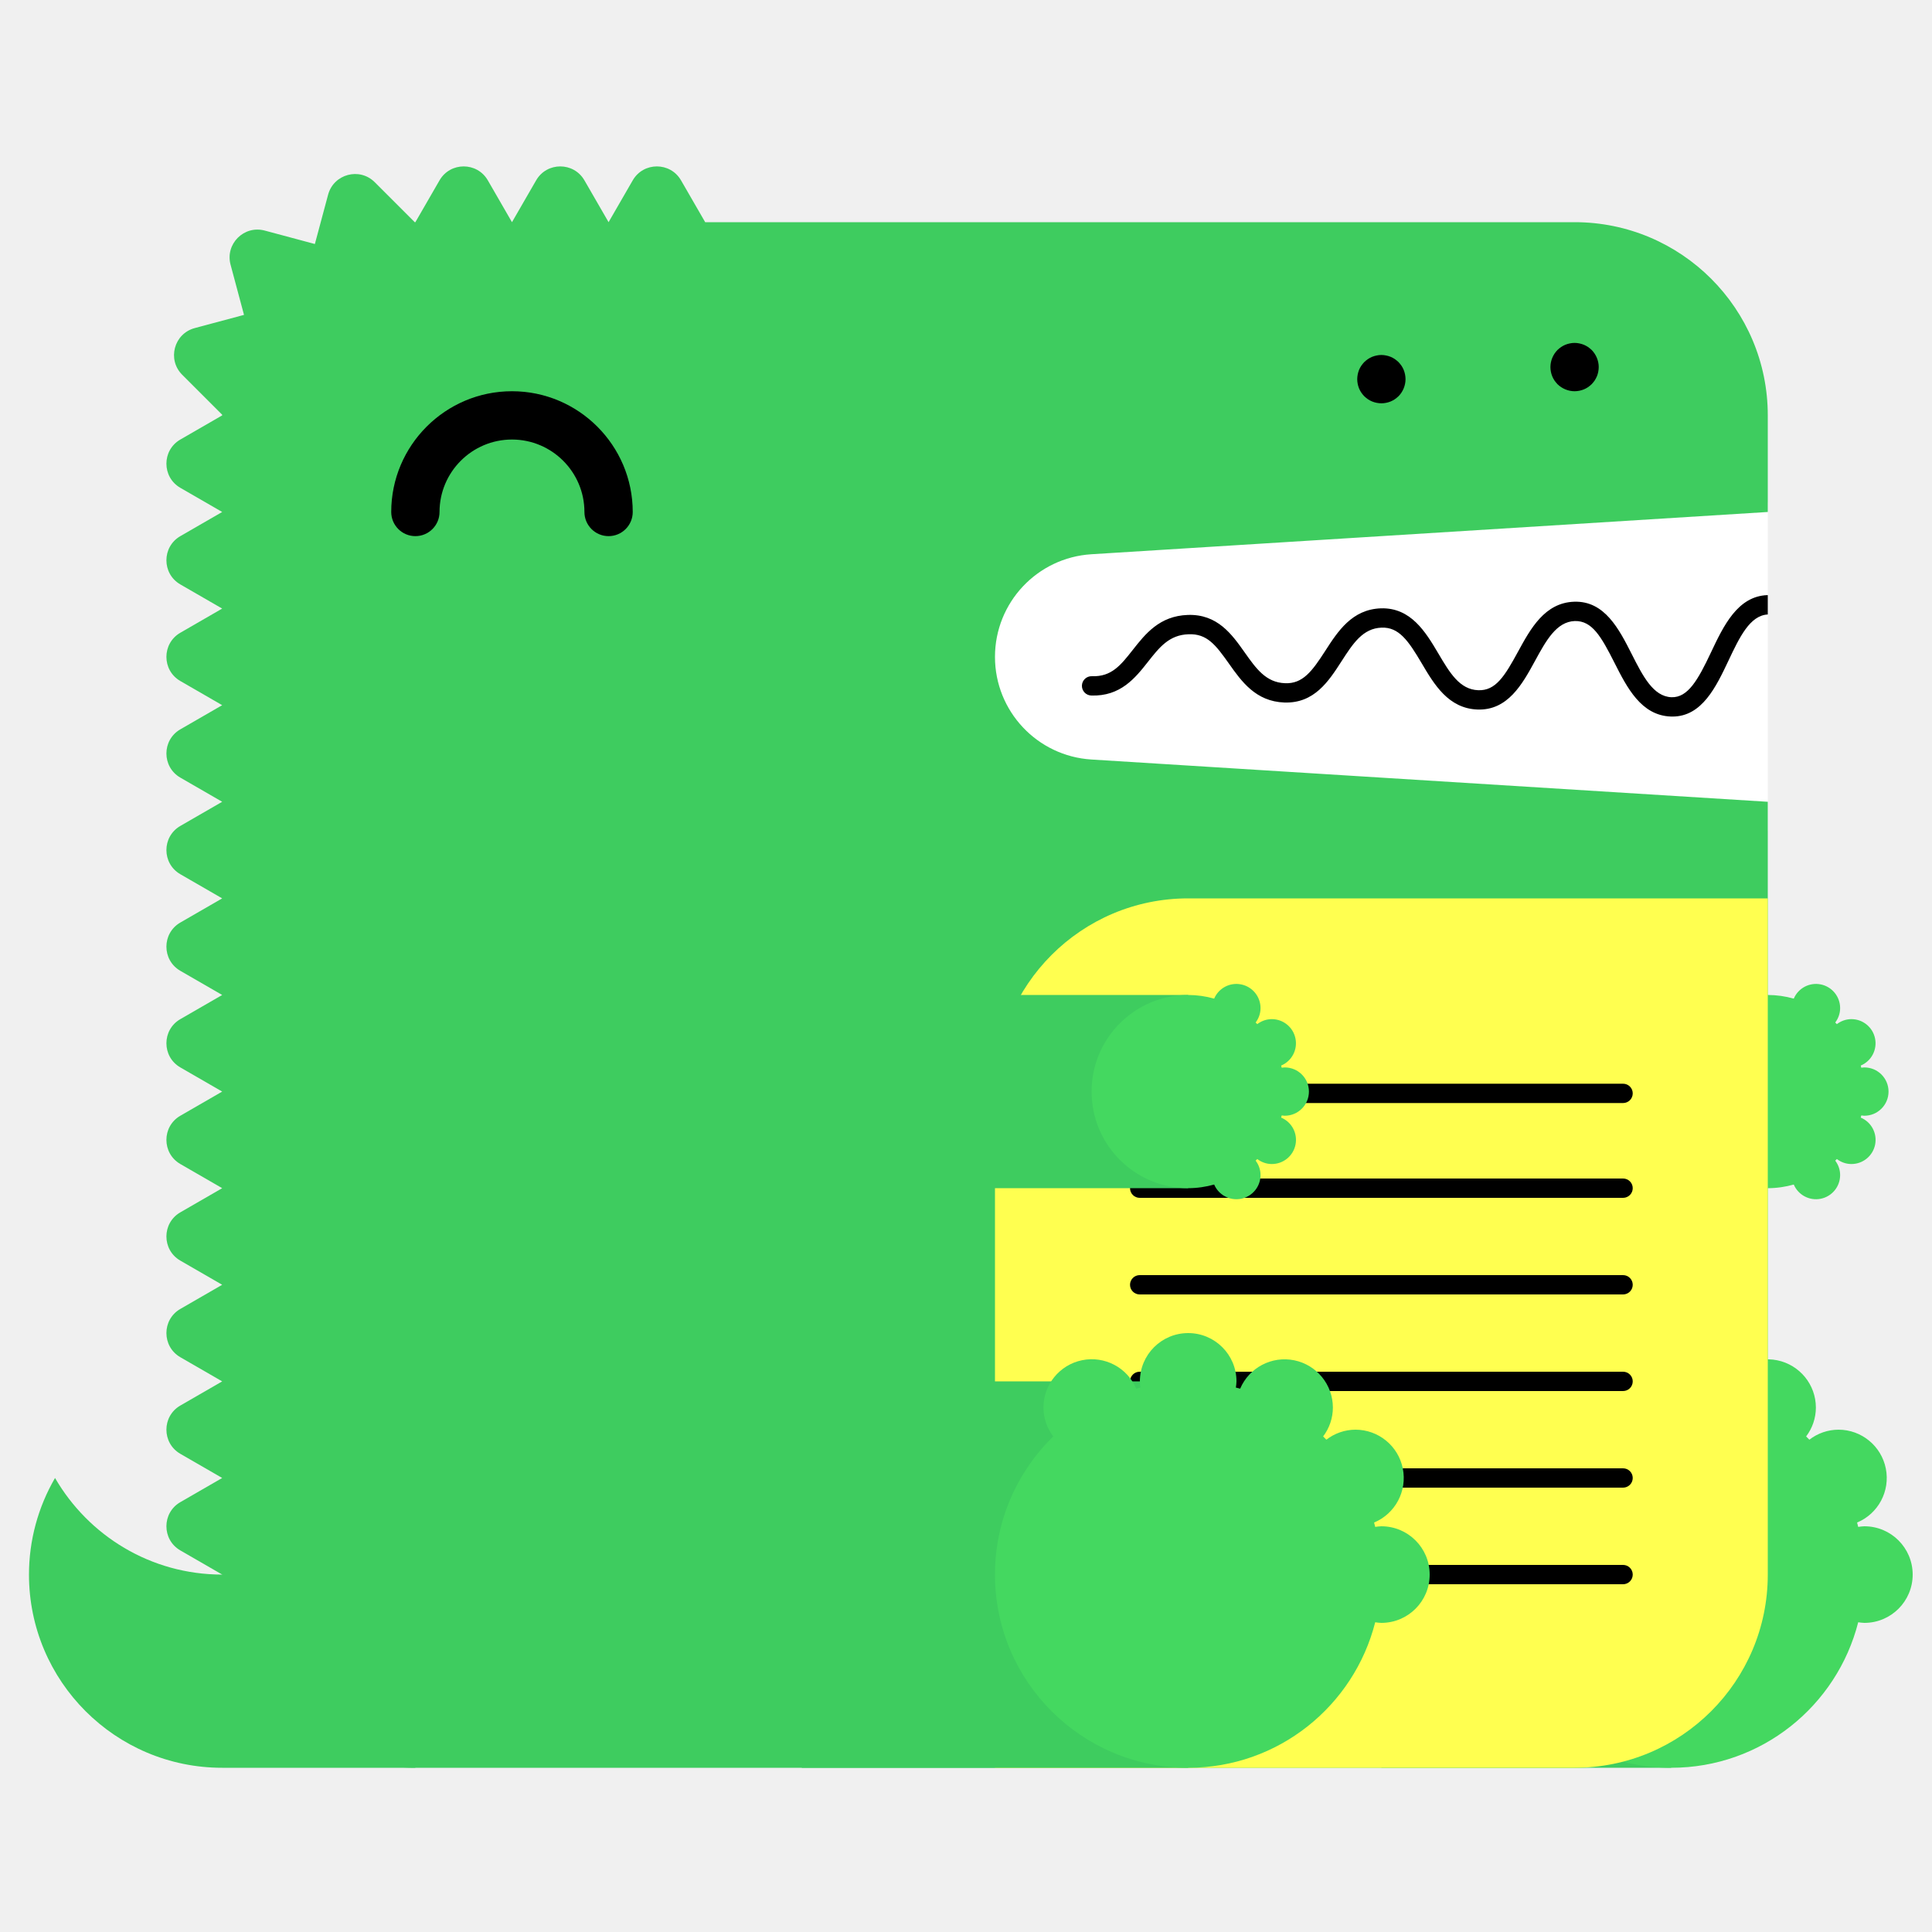
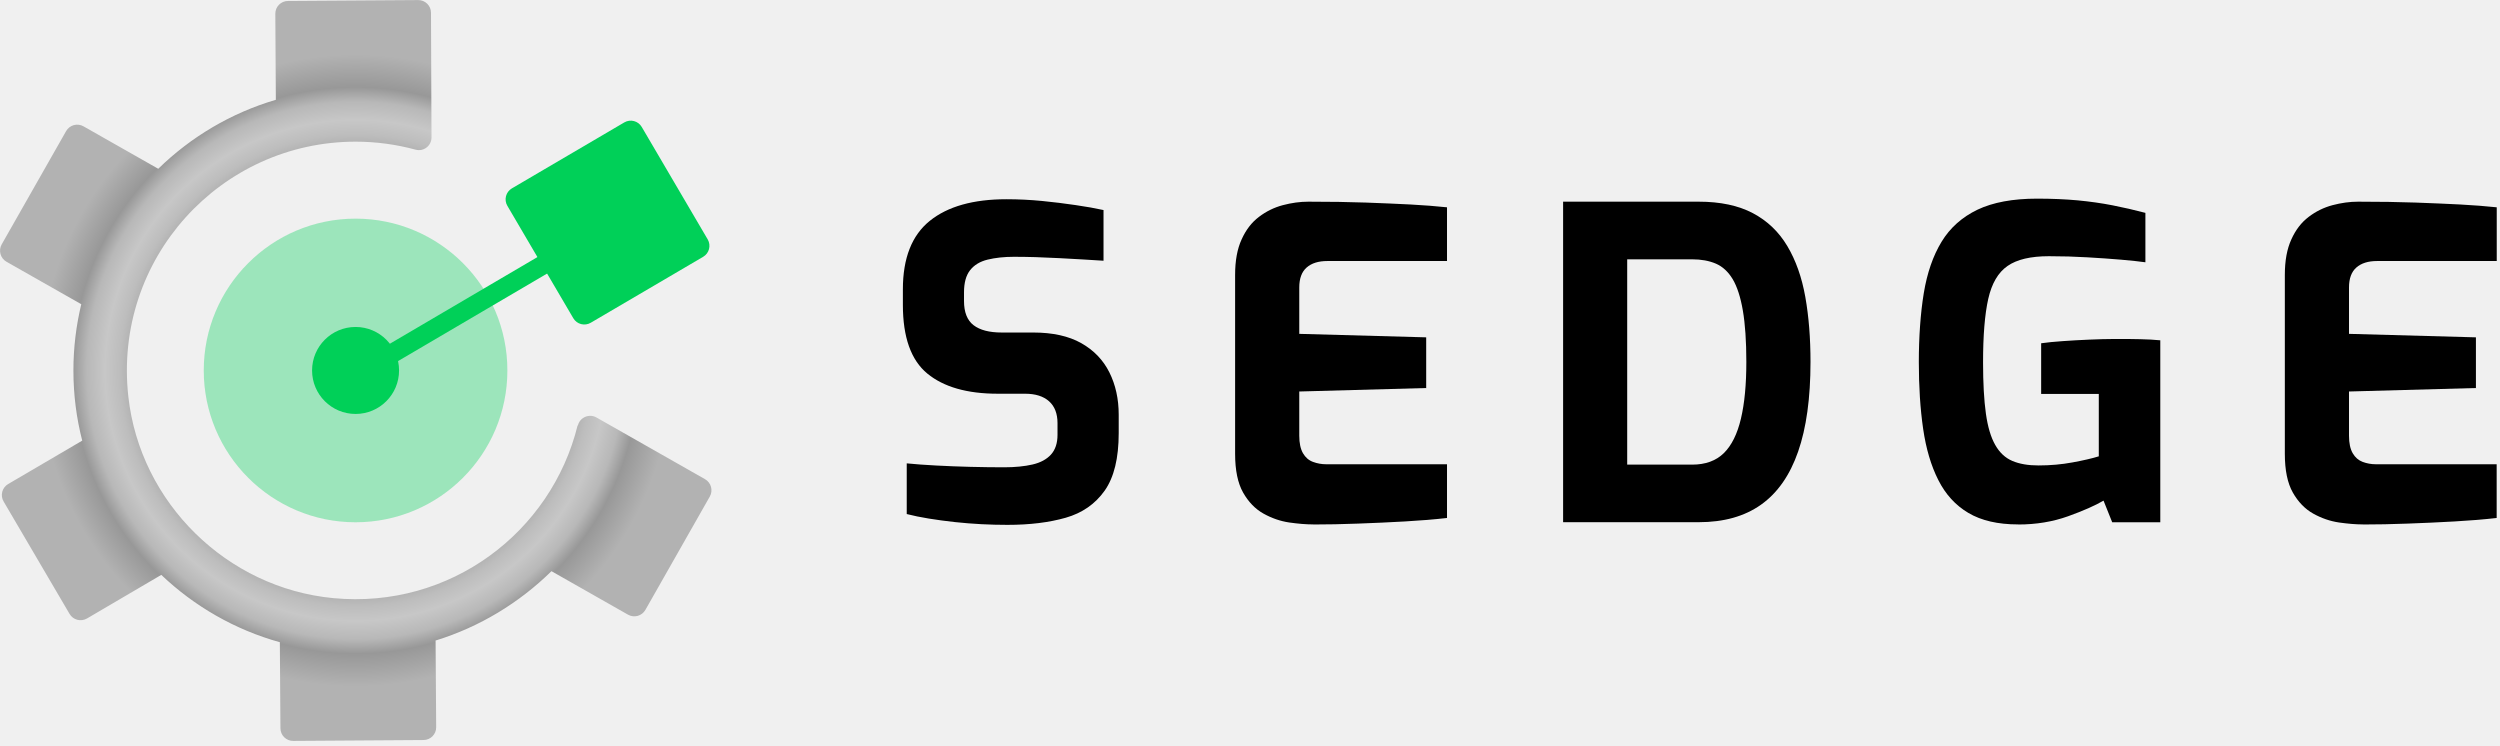
- <svg xmlns="http://www.w3.org/2000/svg" width="200" height="200" viewBox="0 0 200 200">
-   <g fill="none" fill-rule="evenodd">
-     <path fill="#FFF" d="M99 52h84v34H99z" />
-     <path d="M23 163c-7.398 0-13.843-4.027-17.303-10A19.886 19.886 0 0 0 3 163c0 11.046 8.954 20 20 20h20v-20H23z" fill="#3ECC5F" />
-     <path d="M112.98 57.376L183 53V43c0-11.046-8.954-20-20-20H73l-2.5-4.33c-1.112-1.925-3.889-1.925-5 0L63 23l-2.5-4.33c-1.111-1.925-3.889-1.925-5 0L53 23l-2.5-4.33c-1.111-1.925-3.889-1.925-5 0L43 23c-.022 0-.042.003-.065.003l-4.142-4.141c-1.57-1.571-4.252-.853-4.828 1.294l-1.369 5.104-5.192-1.392c-2.148-.575-4.111 1.389-3.535 3.536l1.39 5.193-5.102 1.367c-2.148.576-2.867 3.259-1.296 4.83l4.142 4.142c0 .021-.003.042-.003.064l-4.33 2.5c-1.925 1.111-1.925 3.889 0 5L23 53l-4.33 2.5c-1.925 1.111-1.925 3.889 0 5L23 63l-4.33 2.5c-1.925 1.111-1.925 3.889 0 5L23 73l-4.33 2.5c-1.925 1.111-1.925 3.889 0 5L23 83l-4.33 2.5c-1.925 1.111-1.925 3.889 0 5L23 93l-4.33 2.5c-1.925 1.111-1.925 3.889 0 5L23 103l-4.33 2.5c-1.925 1.111-1.925 3.889 0 5L23 113l-4.33 2.5c-1.925 1.111-1.925 3.889 0 5L23 123l-4.33 2.5c-1.925 1.111-1.925 3.889 0 5L23 133l-4.33 2.5c-1.925 1.111-1.925 3.889 0 5L23 143l-4.33 2.5c-1.925 1.111-1.925 3.889 0 5L23 153l-4.33 2.5c-1.925 1.111-1.925 3.889 0 5L23 163c0 11.046 8.954 20 20 20h120c11.046 0 20-8.954 20-20V83l-70.02-4.376A10.645 10.645 0 0 1 103 68c0-5.621 4.37-10.273 9.98-10.624" fill="#3ECC5F" />
-     <path fill="#3ECC5F" d="M143 183h30v-40h-30z" />
-     <path d="M193 158c-.219 0-.428.037-.639.064-.038-.15-.074-.301-.116-.451A5 5 0 0 0 190.32 148a4.96 4.96 0 0 0-3.016 1.036 26.531 26.531 0 0 0-.335-.336 4.955 4.955 0 0 0 1.011-2.987 5 5 0 0 0-9.599-1.959c-.148-.042-.297-.077-.445-.115.027-.211.064-.42.064-.639a5 5 0 0 0-5-5 5 5 0 0 0-5 5c0 .219.037.428.064.639-.148.038-.297.073-.445.115a4.998 4.998 0 0 0-9.599 1.959c0 1.125.384 2.151 1.011 2.987-3.717 3.632-6.031 8.693-6.031 14.3 0 11.046 8.954 20 20 20 9.339 0 17.16-6.41 19.361-15.064.211.027.42.064.639.064a5 5 0 0 0 5-5 5 5 0 0 0-5-5" fill="#44D860" />
-     <path fill="#3ECC5F" d="M153 123h30v-20h-30z" />
-     <path d="M193 115.5a2.5 2.5 0 1 0 0-5c-.109 0-.214.019-.319.032-.02-.075-.037-.15-.058-.225a2.501 2.501 0 0 0-.963-4.807c-.569 0-1.088.197-1.508.518a6.653 6.653 0 0 0-.168-.168c.314-.417.506-.931.506-1.494a2.5 2.5 0 0 0-4.8-.979A9.987 9.987 0 0 0 183 103c-5.522 0-10 4.478-10 10s4.478 10 10 10c.934 0 1.833-.138 2.69-.377a2.5 2.5 0 0 0 4.8-.979c0-.563-.192-1.077-.506-1.494.057-.055.113-.111.168-.168.42.321.939.518 1.508.518a2.5 2.5 0 0 0 .963-4.807c.021-.074.038-.15.058-.225.105.013.21.032.319.032" fill="#44D860" />
-     <path d="M63 55.5a2.5 2.5 0 0 1-2.5-2.5c0-4.136-3.364-7.5-7.5-7.5s-7.5 3.364-7.5 7.5a2.5 2.5 0 1 1-5 0c0-6.893 5.607-12.5 12.5-12.5S65.5 46.107 65.5 53a2.5 2.5 0 0 1-2.5 2.5" fill="#000" />
-     <path d="M103 183h60c11.046 0 20-8.954 20-20V93h-60c-11.046 0-20 8.954-20 20v70z" fill="#FFFF50" />
-     <path d="M168.02 124h-50.04a1 1 0 1 1 0-2h50.04a1 1 0 1 1 0 2m0 20h-50.04a1 1 0 1 1 0-2h50.04a1 1 0 1 1 0 2m0 20h-50.04a1 1 0 1 1 0-2h50.04a1 1 0 1 1 0 2m0-49.814h-50.04a1 1 0 1 1 0-2h50.04a1 1 0 1 1 0 2m0 19.814h-50.04a1 1 0 1 1 0-2h50.04a1 1 0 1 1 0 2m0 20h-50.04a1 1 0 1 1 0-2h50.04a1 1 0 1 1 0 2M183 61.611c-.012 0-.022-.006-.034-.005-3.09.105-4.552 3.196-5.842 5.923-1.346 2.85-2.387 4.703-4.093 4.647-1.889-.068-2.969-2.202-4.113-4.46-1.314-2.594-2.814-5.536-5.963-5.426-3.046.104-4.513 2.794-5.807 5.167-1.377 2.528-2.314 4.065-4.121 3.994-1.927-.07-2.951-1.805-4.136-3.813-1.321-2.236-2.848-4.75-5.936-4.664-2.994.103-4.465 2.385-5.763 4.4-1.373 2.13-2.335 3.428-4.165 3.351-1.973-.07-2.992-1.51-4.171-3.177-1.324-1.873-2.816-3.993-5.895-3.89-2.928.1-4.399 1.97-5.696 3.618-1.232 1.564-2.194 2.802-4.229 2.724a1 1 0 0 0-.072 2c3.017.101 4.545-1.8 5.872-3.487 1.177-1.496 2.193-2.787 4.193-2.855 1.926-.082 2.829 1.115 4.195 3.045 1.297 1.834 2.769 3.914 5.731 4.021 3.103.104 4.596-2.215 5.918-4.267 1.182-1.834 2.202-3.417 4.15-3.484 1.793-.067 2.769 1.35 4.145 3.681 1.297 2.197 2.766 4.686 5.787 4.796 3.125.108 4.634-2.62 5.949-5.035 1.139-2.088 2.214-4.06 4.119-4.126 1.793-.042 2.728 1.595 4.111 4.33 1.292 2.553 2.757 5.445 5.825 5.556l.169.003c3.064 0 4.518-3.075 5.805-5.794 1.139-2.41 2.217-4.68 4.067-4.773v-2z" fill="#000" />
-     <path fill="#3ECC5F" d="M83 183h40v-40H83z" />
-     <path d="M143 158c-.219 0-.428.037-.639.064-.038-.15-.074-.301-.116-.451A5 5 0 0 0 140.32 148a4.96 4.96 0 0 0-3.016 1.036 26.531 26.531 0 0 0-.335-.336 4.955 4.955 0 0 0 1.011-2.987 5 5 0 0 0-9.599-1.959c-.148-.042-.297-.077-.445-.115.027-.211.064-.42.064-.639a5 5 0 0 0-5-5 5 5 0 0 0-5 5c0 .219.037.428.064.639-.148.038-.297.073-.445.115a4.998 4.998 0 0 0-9.599 1.959c0 1.125.384 2.151 1.011 2.987-3.717 3.632-6.031 8.693-6.031 14.3 0 11.046 8.954 20 20 20 9.339 0 17.16-6.41 19.361-15.064.211.027.42.064.639.064a5 5 0 0 0 5-5 5 5 0 0 0-5-5" fill="#44D860" />
-     <path fill="#3ECC5F" d="M83 123h40v-20H83z" />
-     <path d="M133 115.5a2.5 2.5 0 1 0 0-5c-.109 0-.214.019-.319.032-.02-.075-.037-.15-.058-.225a2.501 2.501 0 0 0-.963-4.807c-.569 0-1.088.197-1.508.518a6.653 6.653 0 0 0-.168-.168c.314-.417.506-.931.506-1.494a2.5 2.5 0 0 0-4.8-.979A9.987 9.987 0 0 0 123 103c-5.522 0-10 4.478-10 10s4.478 10 10 10c.934 0 1.833-.138 2.69-.377a2.5 2.5 0 0 0 4.8-.979c0-.563-.192-1.077-.506-1.494.057-.055.113-.111.168-.168.42.321.939.518 1.508.518a2.5 2.5 0 0 0 .963-4.807c.021-.074.038-.15.058-.225.105.013.21.032.319.032" fill="#44D860" />
-     <path d="M143 41.75c-.16 0-.33-.02-.49-.05a2.52 2.52 0 0 1-.47-.14c-.15-.06-.29-.14-.431-.23-.13-.09-.259-.2-.38-.31-.109-.12-.219-.24-.309-.38s-.17-.28-.231-.43a2.619 2.619 0 0 1-.189-.96c0-.16.02-.33.05-.49.03-.16.08-.31.139-.47.061-.15.141-.29.231-.43.09-.13.2-.26.309-.38.121-.11.25-.22.38-.31.141-.09.281-.17.431-.23.149-.06.31-.11.47-.14.32-.07.65-.07.98 0 .159.03.32.08.47.14.149.06.29.14.43.23.13.09.259.2.38.31.11.12.22.25.31.38.09.14.17.28.23.43.06.16.11.31.14.47.029.16.05.33.05.49 0 .66-.271 1.31-.73 1.77-.121.11-.25.22-.38.31-.14.09-.281.17-.43.23a2.565 2.565 0 0 1-.96.19m20-1.25c-.66 0-1.3-.27-1.771-.73a3.802 3.802 0 0 1-.309-.38c-.09-.14-.17-.28-.231-.43a2.619 2.619 0 0 1-.189-.96c0-.66.27-1.3.729-1.77.121-.11.25-.22.38-.31.141-.09.281-.17.431-.23.149-.06.31-.11.47-.14.32-.07.66-.07.98 0 .159.03.32.08.47.14.149.06.29.14.43.23.13.09.259.2.38.31.459.47.73 1.11.73 1.77 0 .16-.021.33-.05.49-.03.16-.08.32-.14.47-.07.15-.14.29-.23.43-.09.13-.2.26-.31.38-.121.11-.25.22-.38.31-.14.09-.281.17-.43.23a2.565 2.565 0 0 1-.96.19" fill="#000" />
+ <svg xmlns="http://www.w3.org/2000/svg" id="Layer_1" data-name="Layer 1" viewBox="0 0 337.42 100.6">
+   <defs>
+     <style>
+       .cls-1, .cls-2 {
+         fill: #00d058;
+       }
+ 
+       .cls-3 {
+         fill: url(#radial-gradient);
+       }
+ 
+       .cls-2 {
+         opacity: .35;
+       }
+     </style>
+     <radialGradient id="radial-gradient" cx="47.99" cy="50" fx="47.99" fy="50" r="49.01" gradientUnits="userSpaceOnUse">
+       <stop offset="0" stop-color="#b2b2b2" />
+       <stop offset=".27" stop-color="#989898" />
+       <stop offset=".32" stop-color="#b9b9b9" />
+       <stop offset=".37" stop-color="#c7c7c7" />
+       <stop offset=".38" stop-color="silver" />
+       <stop offset=".51" stop-color="gray" />
+       <stop offset=".65" stop-color="#bdbdbd" />
+       <stop offset=".69" stop-color="#c7c7c7" />
+       <stop offset=".74" stop-color="#b8b8b8" />
+       <stop offset=".78" stop-color="#989898" />
+       <stop offset=".87" stop-color="#b2b2b2" />
+       <stop offset="1" stop-color="#b2b2b2" />
+     </radialGradient>
+   </defs>
+   <g>
+     <rect class="cls-1" x="45.2" y="39.03" width="40.61" height="2.58" transform="translate(-11.4 38.72) rotate(-30.42)" />
+     <g>
+       <rect class="cls-1" x="71.48" y="19.53" width="21.03" height="21.03" rx="1.72" ry="1.72" transform="translate(-3.93 45.62) rotate(-30.4)" />
+       <circle class="cls-2" cx="47.99" cy="50" r="20.49" />
+       <circle class="cls-1" cx="47.99" cy="50" r="5.87" />
+     </g>
+     <path class="cls-3" d="m77.96,57.42c-3.55,14.39-17.18,24.81-32.97,23.31-14.36-1.36-26.09-12.87-27.67-27.21-2.06-18.63,12.47-34.4,30.68-34.4,2.8,0,5.51.38,8.09,1.08,1.09.3,2.16-.53,2.15-1.66l-.07-16.82c0-.95-.78-1.72-1.73-1.71l-17.57.12c-.95,0-1.72.78-1.71,1.73l.07,11.61c-6.05,1.78-11.48,5.02-15.87,9.31l-10.09-5.73c-.83-.47-1.88-.18-2.35.65L.23,32.98c-.47.83-.18,1.88.65,2.35l10.09,5.73c-.69,2.87-1.06,5.87-1.06,8.94,0,3.28.41,6.45,1.19,9.47l-10,5.86c-.82.48-1.1,1.54-.61,2.36l8.9,15.17c.48.82,1.54,1.09,2.36.61l10.02-5.88c4.45,4.23,9.92,7.4,16,9.09l.08,11.61c0,.95.78,1.72,1.73,1.71l17.58-.12c.95,0,1.72-.78,1.71-1.73l-.08-11.7c5.94-1.83,11.28-5.08,15.64-9.36l10.33,5.87c.83.47,1.88.18,2.35-.65l8.69-15.29c.47-.83.18-1.88-.65-2.35l-14.64-8.32c-.98-.56-2.24-.03-2.51,1.07Z" />
+   </g>
+   <g>
+     <path d="m135.95,70.84c-1.13,0-2.29-.03-3.48-.09-1.19-.06-2.4-.16-3.63-.29-1.23-.14-2.39-.29-3.48-.47-1.09-.18-2.09-.38-2.98-.61v-6.84c1.17.12,2.49.21,3.98.29,1.48.08,3.02.14,4.62.18,1.6.04,3.12.06,4.56.06s2.76-.13,3.83-.38c1.07-.25,1.9-.7,2.48-1.34.58-.64.88-1.53.88-2.66v-1.58c0-1.29-.38-2.27-1.14-2.95-.76-.68-1.84-1.02-3.25-1.02h-3.68c-4.13,0-7.3-.91-9.5-2.72-2.2-1.81-3.3-4.9-3.3-9.27v-2.1c0-4.21,1.21-7.29,3.63-9.24,2.42-1.95,5.87-2.92,10.35-2.92,1.6,0,3.19.08,4.77.23,1.58.16,3.1.34,4.56.56,1.46.21,2.72.44,3.77.67v6.84c-1.79-.12-3.79-.23-5.99-.35-2.2-.12-4.24-.18-6.11-.18-1.33,0-2.51.13-3.54.38-1.03.25-1.82.73-2.37,1.43-.55.7-.82,1.7-.82,2.98v1.17c0,1.52.43,2.61,1.29,3.27.86.66,2.12.99,3.8.99h4.27c2.61,0,4.77.48,6.46,1.43,1.7.96,2.96,2.27,3.8,3.95.84,1.68,1.26,3.59,1.26,5.73v2.46c0,3.39-.63,5.98-1.9,7.78-1.27,1.79-3.02,3.01-5.26,3.65-2.24.64-4.86.96-7.86.96Z" />
+     <path d="m177.23,70.78c-.94,0-2.01-.09-3.22-.26-1.21-.18-2.37-.58-3.48-1.2-1.11-.62-2.03-1.57-2.75-2.84-.72-1.27-1.08-3.01-1.08-5.23v-24.15c0-1.91.29-3.51.88-4.79.58-1.29,1.36-2.3,2.34-3.04.97-.74,2.05-1.27,3.22-1.58,1.17-.31,2.32-.47,3.45-.47,2.92,0,5.51.04,7.75.12,2.24.08,4.26.17,6.05.26,1.79.1,3.43.22,4.91.38v7.25h-16.14c-1.21,0-2.14.29-2.81.88-.66.58-.99,1.48-.99,2.69v6.26l17.13.47v6.84l-17.13.47v5.96c0,1.01.17,1.8.5,2.37.33.57.78.96,1.35,1.17.56.21,1.16.32,1.78.32h16.31v7.25c-1.72.2-3.62.35-5.7.47-2.09.12-4.19.21-6.32.29-2.12.08-4.14.12-6.05.12Z" />
+     <path d="m210.97,70.49V27.22h18.3c2.92,0,5.36.52,7.31,1.55,1.95,1.03,3.5,2.51,4.65,4.44,1.15,1.93,1.96,4.22,2.43,6.87.47,2.65.7,5.57.7,8.77,0,4.87-.56,8.91-1.67,12.1-1.11,3.2-2.78,5.58-5,7.16-2.22,1.58-5.03,2.37-8.42,2.37h-18.3Zm8.65-7.78h8.77c1.79,0,3.22-.52,4.27-1.55,1.05-1.03,1.82-2.58,2.31-4.65.49-2.07.73-4.62.73-7.66,0-2.81-.16-5.12-.47-6.93-.31-1.81-.77-3.23-1.37-4.24-.61-1.01-1.37-1.71-2.28-2.1-.92-.39-1.98-.58-3.19-.58h-8.77v27.72Z" />
+     <path d="m272.37,70.78c-2.73,0-4.96-.52-6.7-1.55-1.74-1.03-3.09-2.51-4.06-4.44-.98-1.93-1.66-4.24-2.05-6.93s-.58-5.69-.58-9,.22-6.57.67-9.3c.45-2.73,1.25-5.04,2.4-6.93,1.15-1.89,2.77-3.33,4.85-4.33,2.08-.99,4.77-1.49,8.04-1.49,1.99,0,3.81.08,5.47.23,1.66.16,3.23.38,4.71.67s2.96.63,4.44,1.02v6.67c-.82-.12-1.91-.23-3.27-.35-1.37-.12-2.89-.22-4.56-.32-1.68-.1-3.41-.15-5.2-.15-2.46,0-4.32.44-5.58,1.32-1.27.88-2.13,2.36-2.6,4.44-.47,2.09-.7,4.94-.7,8.57,0,2.81.13,5.11.38,6.9.25,1.79.67,3.21,1.26,4.24.58,1.03,1.35,1.75,2.31,2.16s2.13.61,3.54.61c1.6,0,3.13-.14,4.59-.41,1.46-.27,2.64-.54,3.54-.82v-8.42h-7.78v-6.84c.82-.12,1.79-.21,2.92-.29,1.13-.08,2.31-.15,3.54-.2s2.41-.09,3.54-.09c1.25,0,2.37,0,3.36.03.99.02,1.9.07,2.72.15v24.56h-6.49l-1.17-2.92c-1.13.66-2.73,1.37-4.79,2.11-2.07.74-4.31,1.11-6.72,1.11Z" />
+     <path d="m318.91,70.78c-.94,0-2.01-.09-3.22-.26-1.21-.18-2.37-.58-3.48-1.2-1.11-.62-2.03-1.57-2.75-2.84-.72-1.27-1.08-3.01-1.08-5.23v-24.15c0-1.91.29-3.51.88-4.79.58-1.29,1.36-2.3,2.34-3.04.97-.74,2.05-1.27,3.22-1.58,1.17-.31,2.32-.47,3.45-.47,2.92,0,5.5.04,7.75.12,2.24.08,4.26.17,6.05.26,1.79.1,3.43.22,4.91.38v7.25h-16.14c-1.21,0-2.14.29-2.81.88-.66.58-.99,1.48-.99,2.69v6.26l17.13.47v6.84l-17.13.47v5.96c0,1.01.17,1.8.5,2.37.33.57.78.96,1.34,1.17.56.21,1.16.32,1.78.32h16.31v7.25c-1.72.2-3.62.35-5.7.47-2.09.12-4.19.21-6.32.29-2.12.08-4.14.12-6.05.12Z" />
  </g>
</svg>
